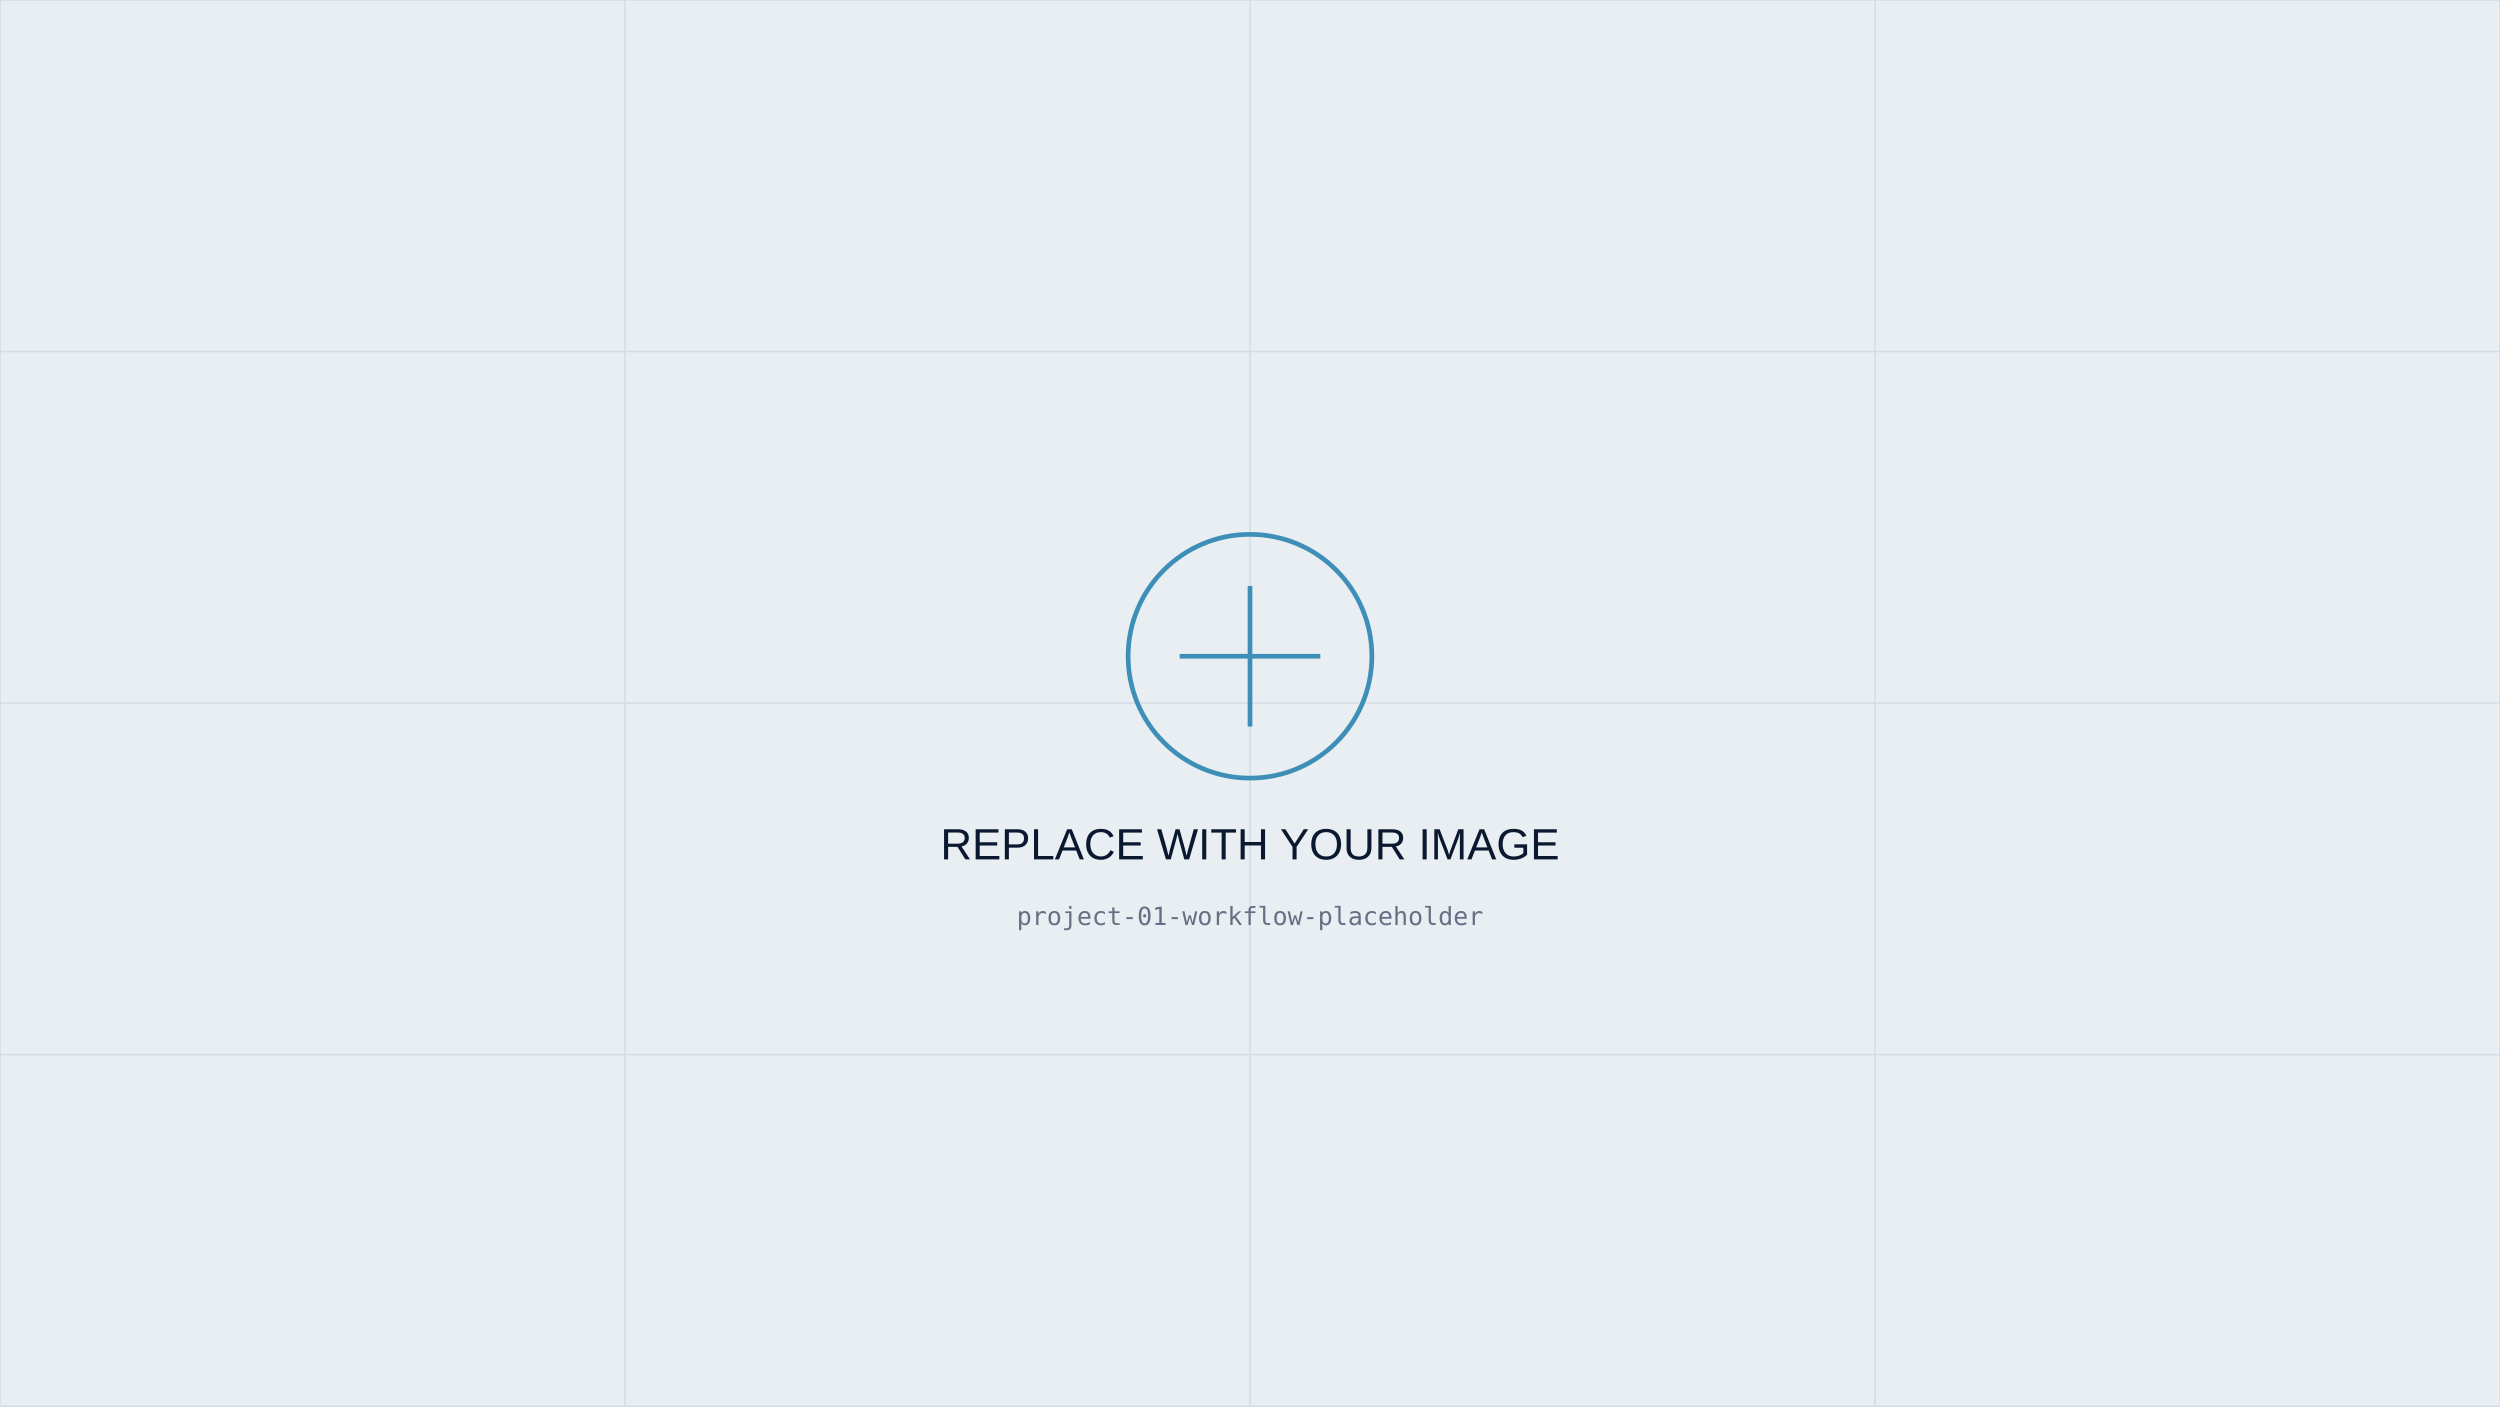
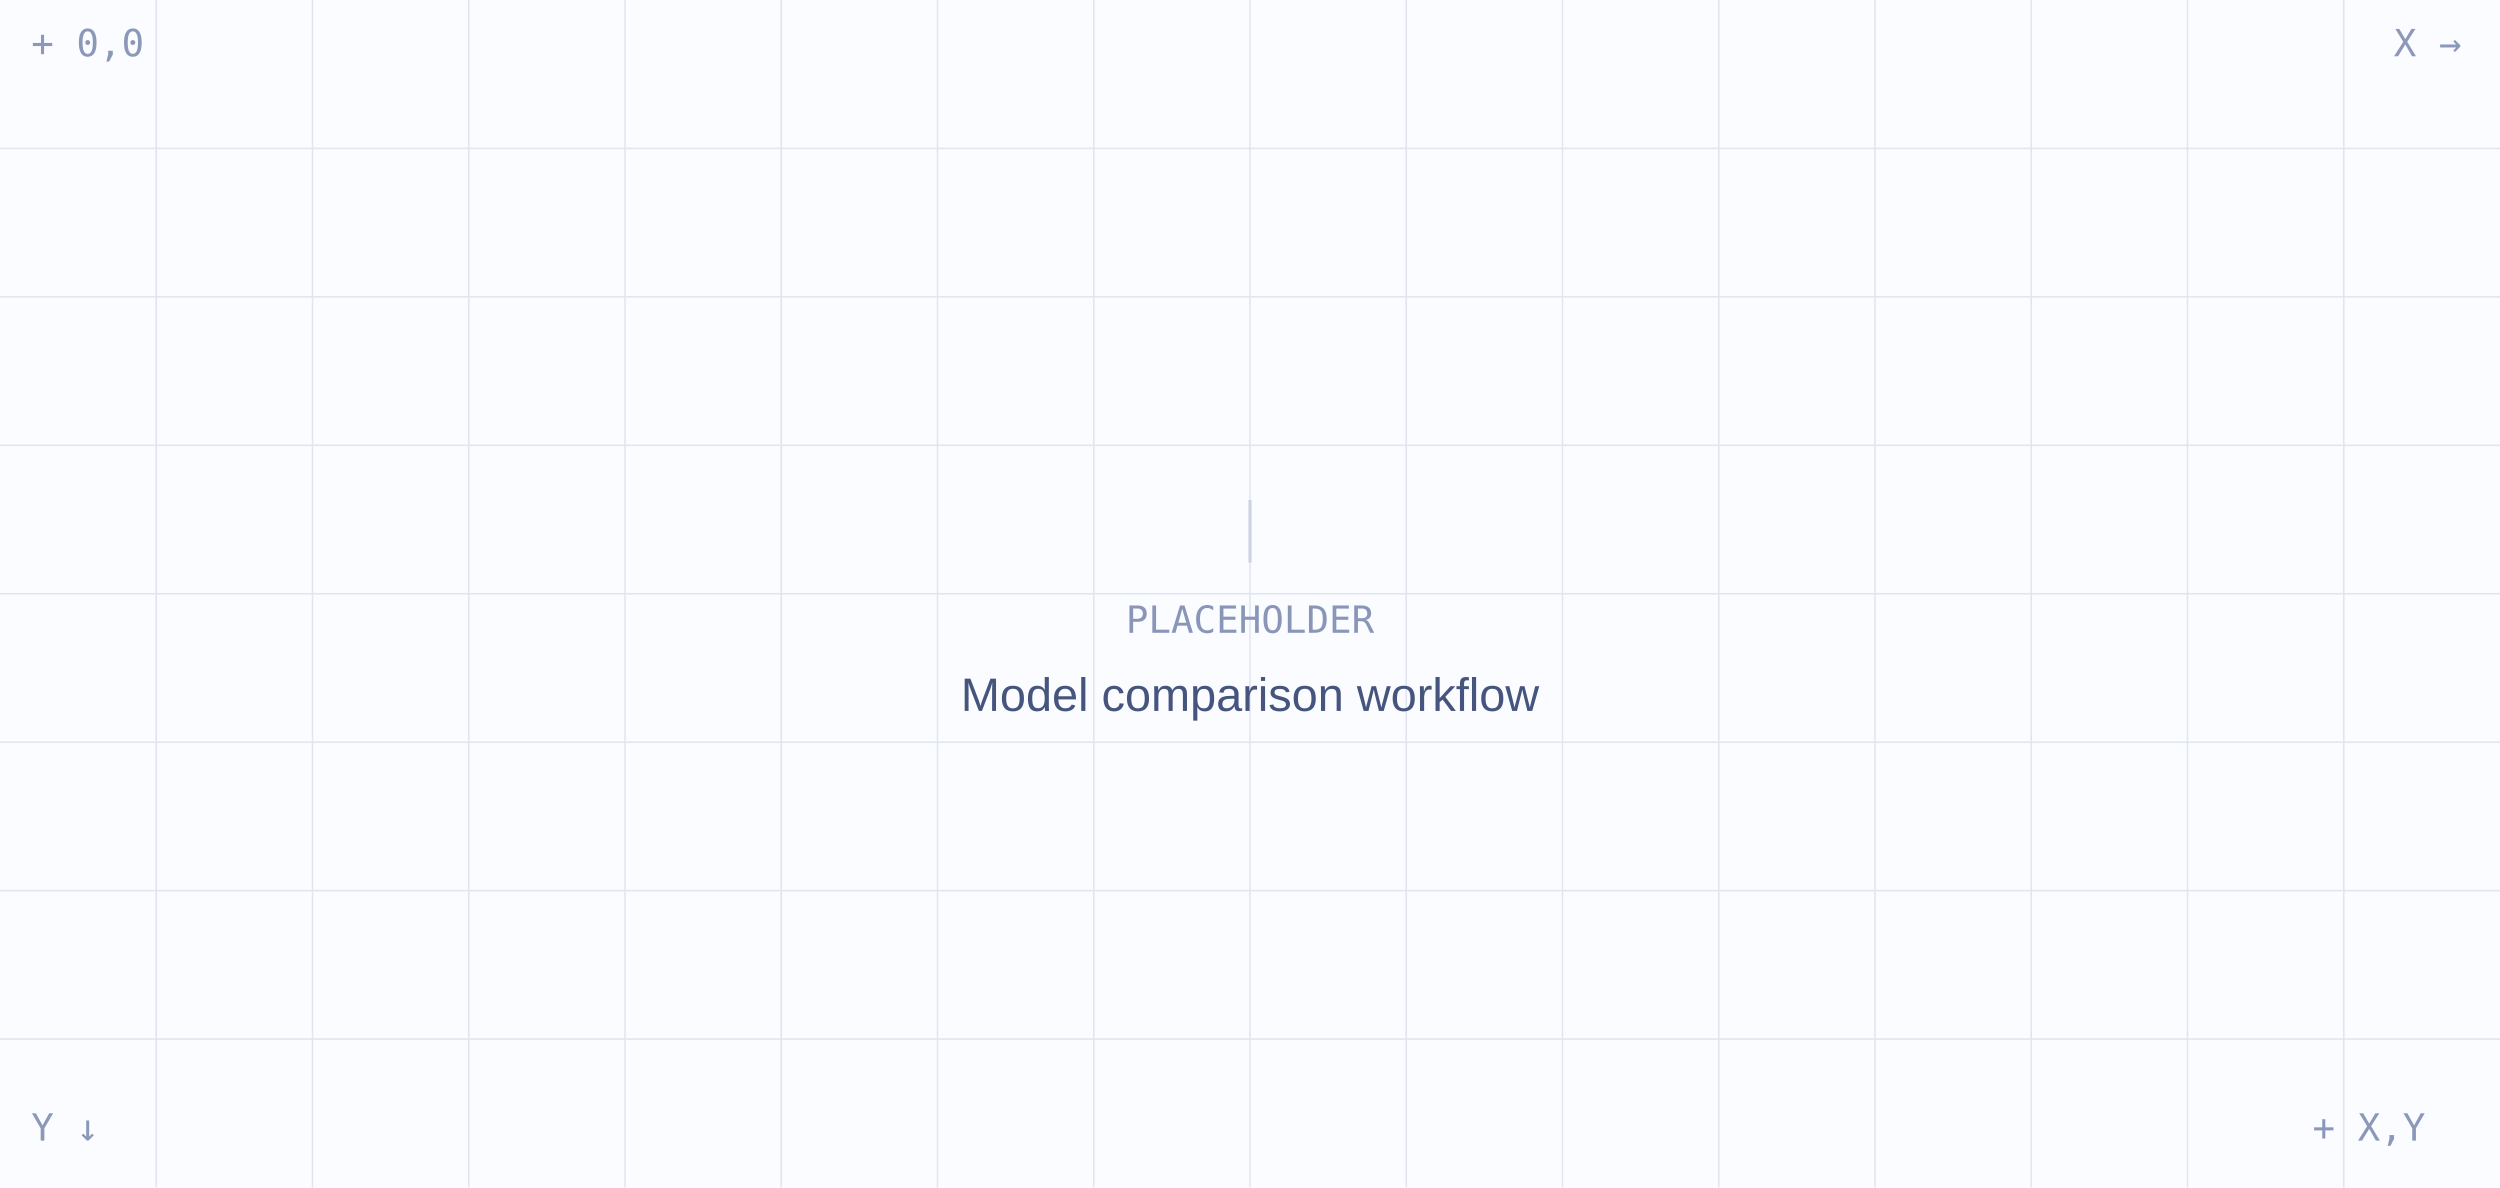
- <svg xmlns="http://www.w3.org/2000/svg" width="1600" height="900" viewBox="0 0 1600 900">
-   <rect width="1600" height="900" fill="#e9eef3" />
-   <path d="M0 0H1600M0 225H1600M0 450H1600M0 675H1600M0 900H1600M0 0V900M400 0V900M800 0V900M1200 0V900M1600 0V900" stroke="#d4dde6" stroke-width="1" />
-   <circle cx="800" cy="420" r="78" fill="none" stroke="#3e8fb7" stroke-width="3" />
-   <path d="M755 420h90M800 375v90" stroke="#3e8fb7" stroke-width="3" />
-   <text x="800" y="550" text-anchor="middle" font-family="Arial, sans-serif" font-size="28" fill="#0b1930">REPLACE WITH YOUR IMAGE</text>
-   <text x="800" y="592" text-anchor="middle" font-family="monospace" font-size="16" fill="#667085">project-01-workflow-placeholder</text>
+ <svg xmlns="http://www.w3.org/2000/svg" width="1600" height="760" viewBox="0 0 1600 760">
+   <rect width="1600" height="760" fill="#fbfcff" />
+   <g stroke="#e0e5ef" stroke-width="1">
+     <path d="M0 95H1600M0 190H1600M0 285H1600M0 380H1600M0 475H1600M0 570H1600M0 665H1600" />
+     <path d="M100 0V760M200 0V760M300 0V760M400 0V760M500 0V760M600 0V760M700 0V760M800 0V760M900 0V760M1000 0V760M1100 0V760M1200 0V760M1300 0V760M1400 0V760M1500 0V760" />
+   </g>
+   <g fill="#8c98b9" font-family="monospace" font-size="24">
+     <text x="20" y="36">+ 0,0</text>
+     <text x="1532" y="36">X →</text>
+     <text x="20" y="730">Y ↓</text>
+     <text x="1480" y="730">+ X,Y</text>
+   </g>
+   <line x1="800" y1="320" x2="800" y2="360" stroke="#cbd3e3" stroke-width="2" />
+   <text x="800" y="405" text-anchor="middle" fill="#8a96b8" font-family="monospace" font-size="24">PLACEHOLDER</text>
+   <text x="800" y="455" text-anchor="middle" fill="#46557e" font-family="Arial" font-size="30">Model comparison workflow</text>
</svg>
